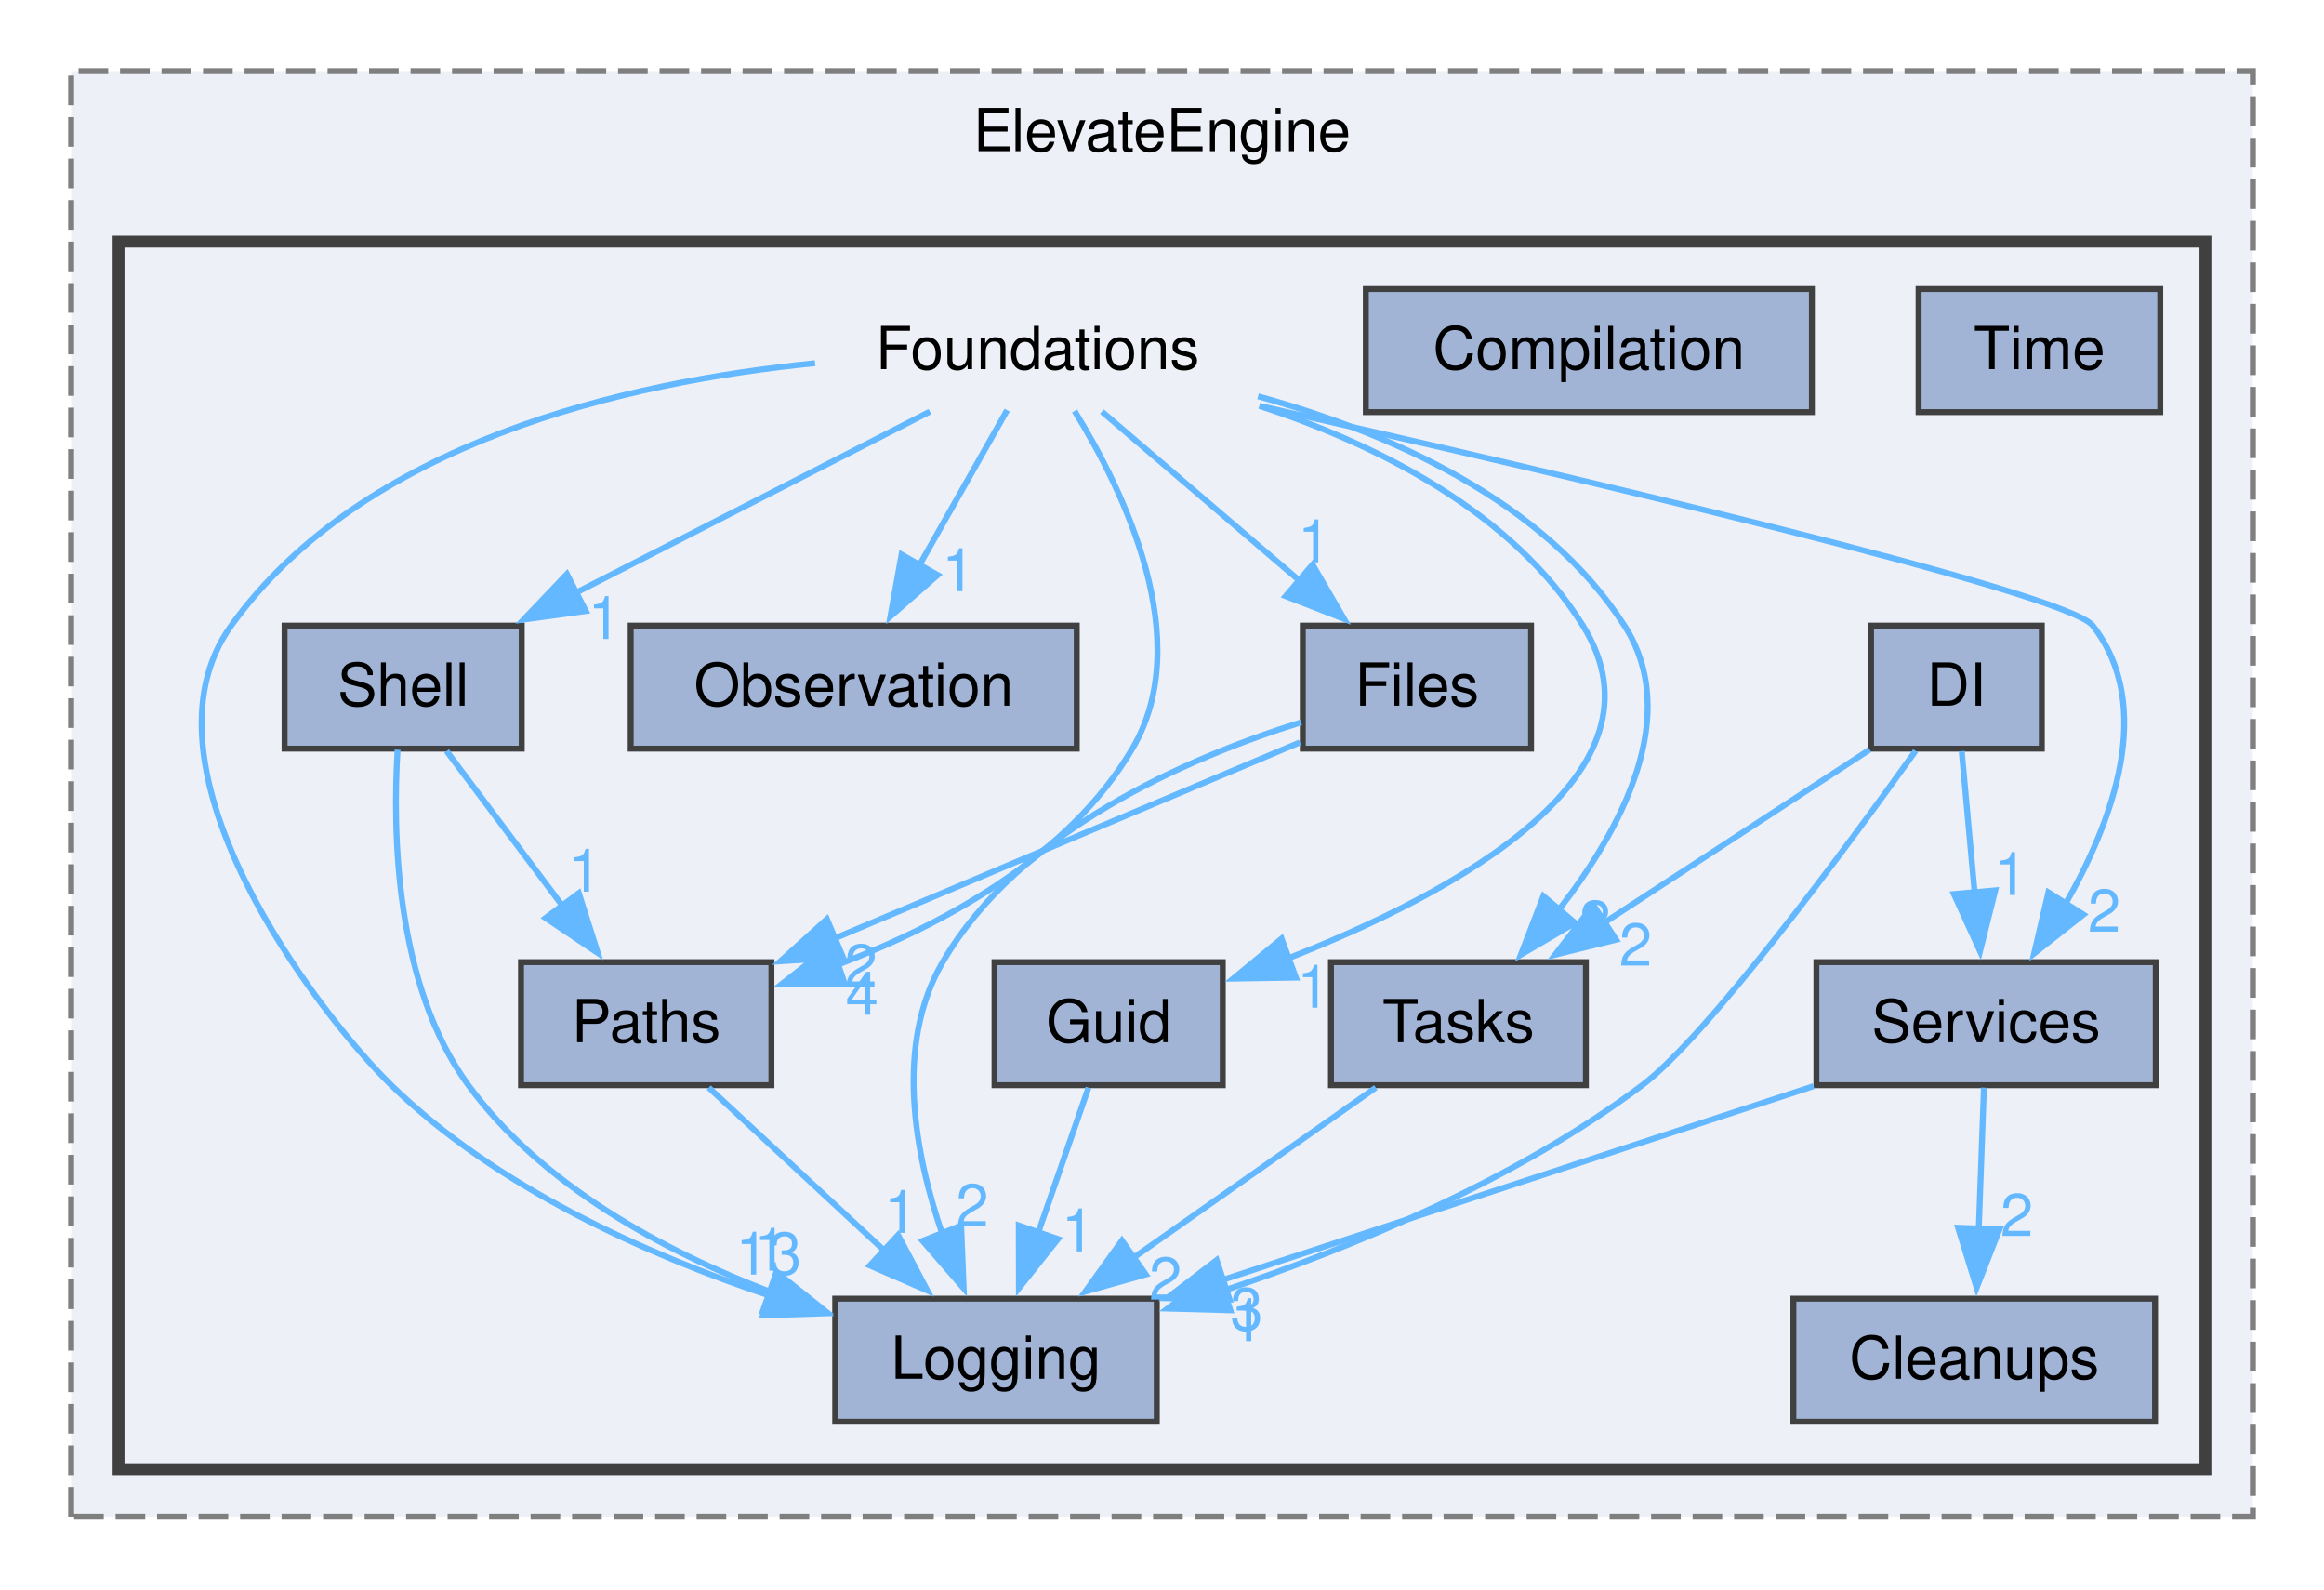
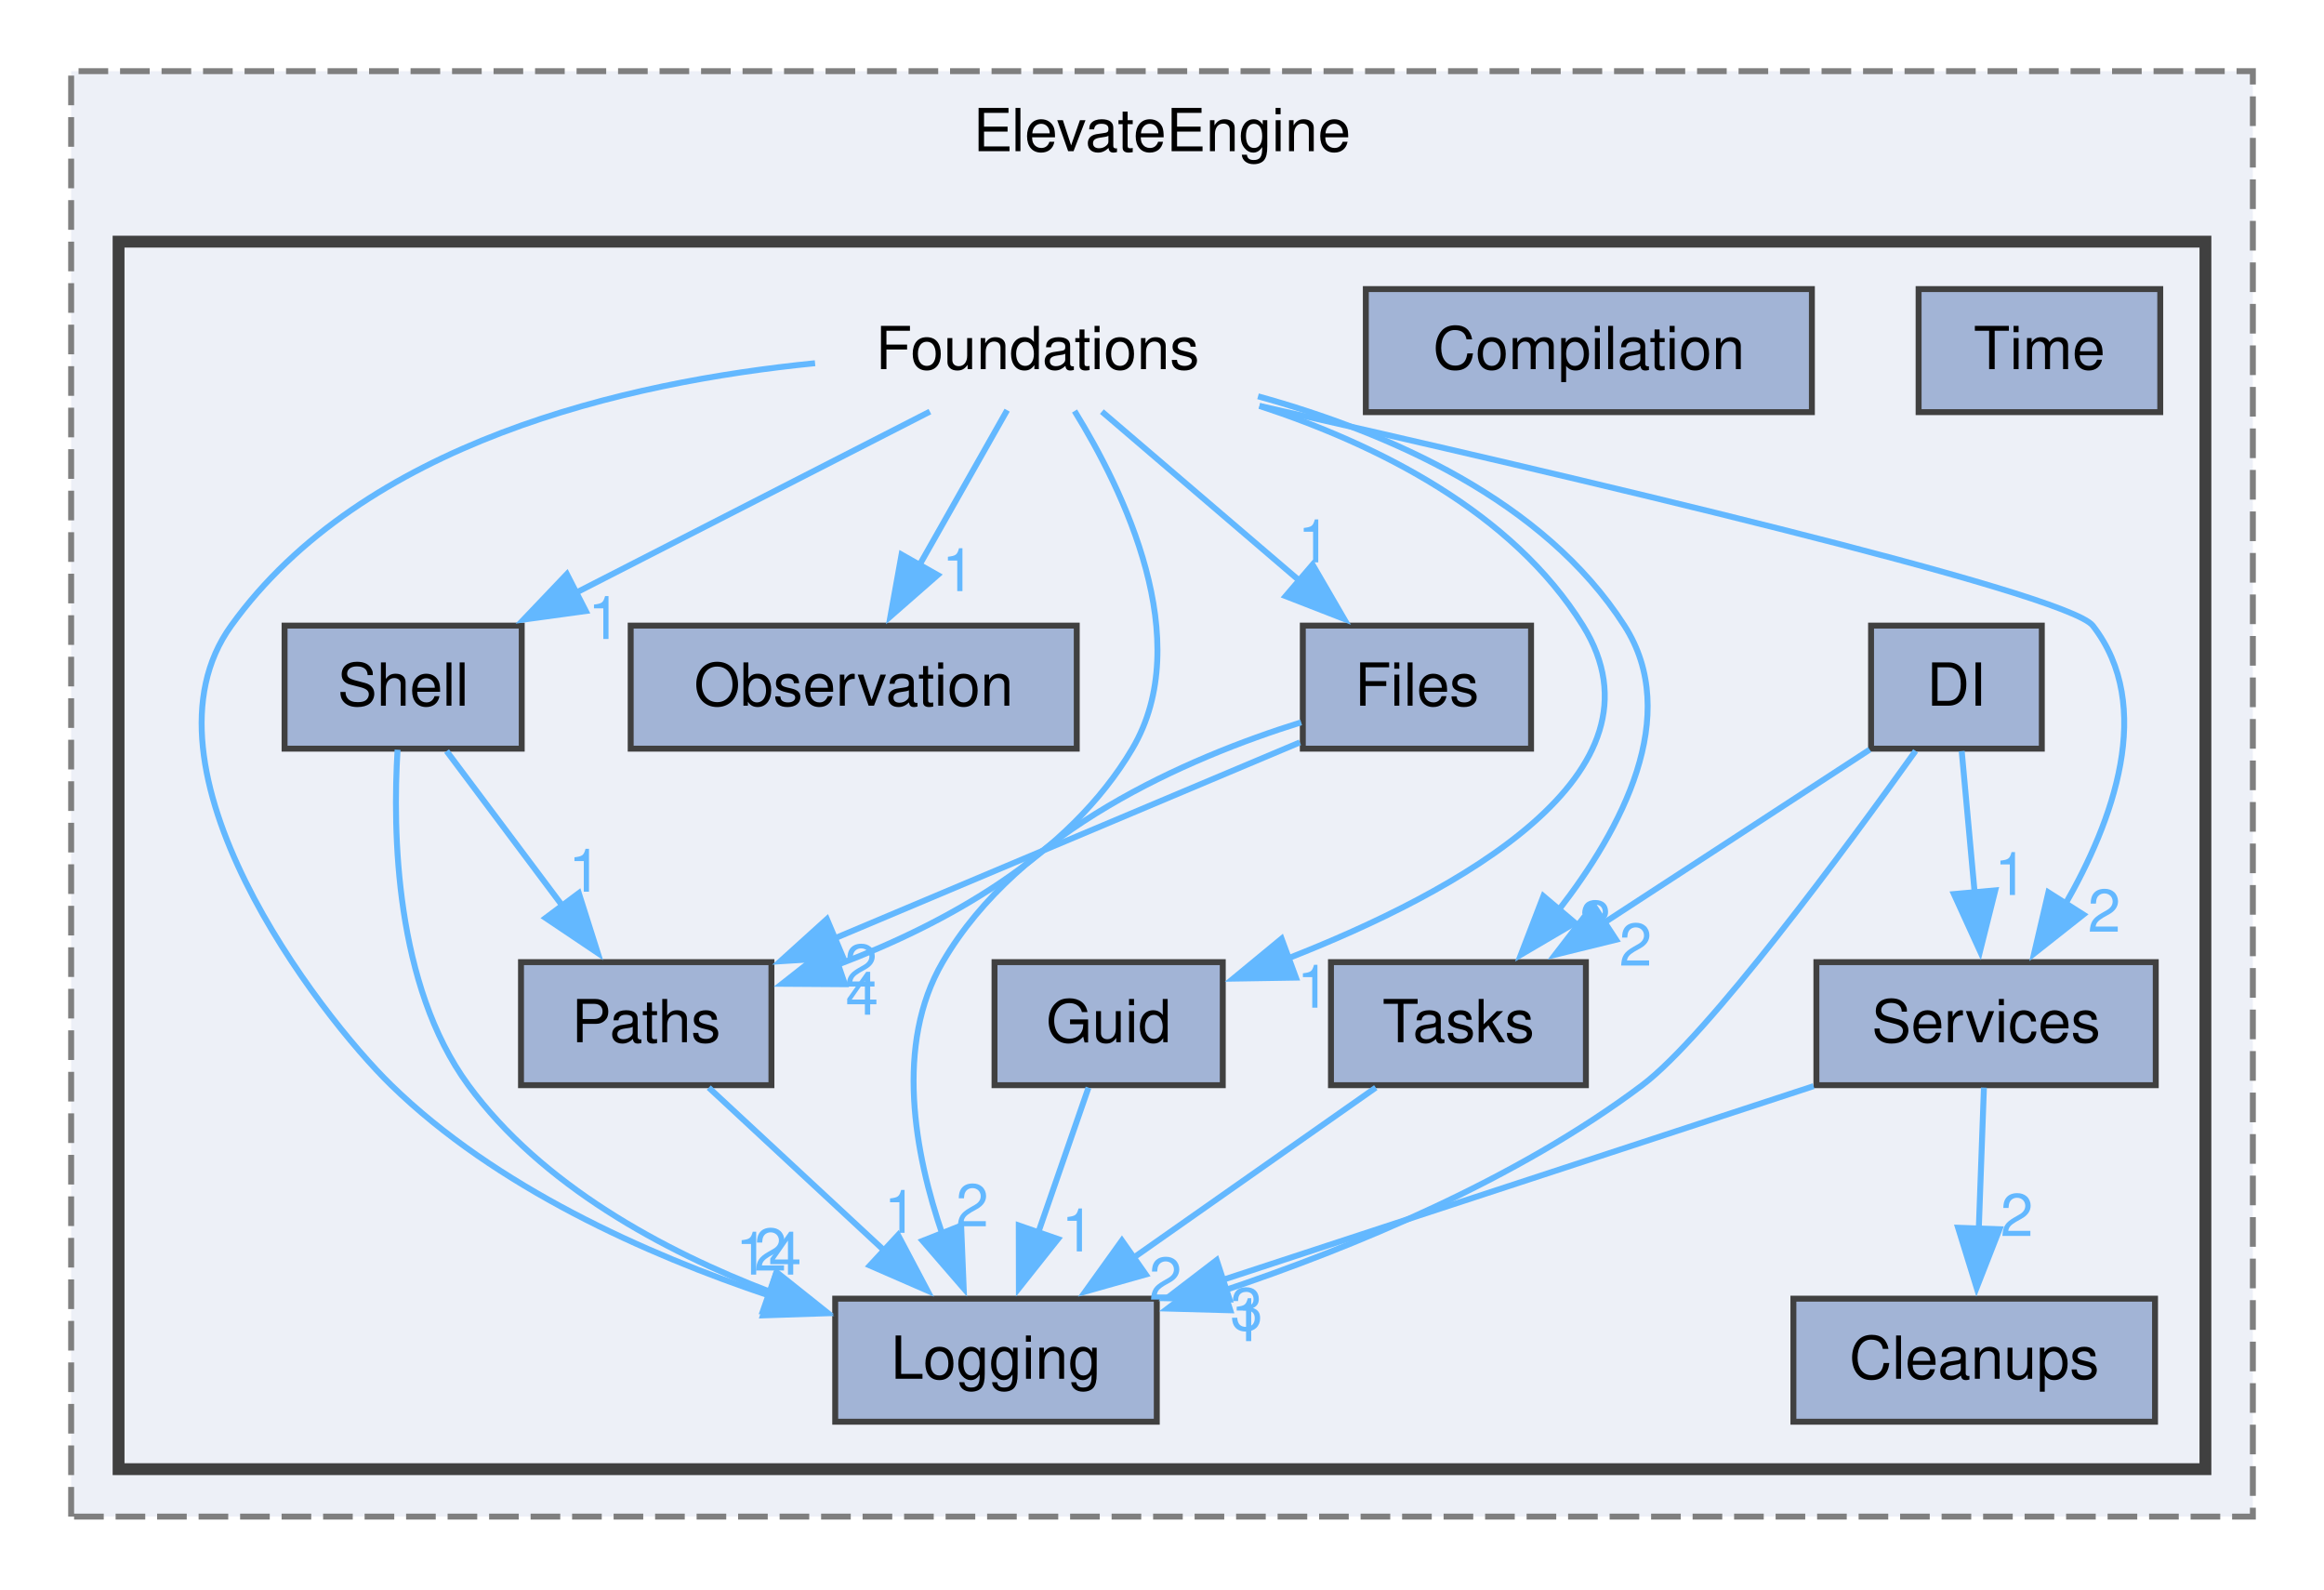
<svg xmlns="http://www.w3.org/2000/svg" xmlns:xlink="http://www.w3.org/1999/xlink" width="392pt" height="268pt" viewBox="0.00 0.00 392.00 268.00">
  <g id="graph0" class="graph" transform="scale(1 1) rotate(0) translate(4 263.75)">
    <g id="clust1" class="cluster">
      <g id="a_clust1">
        <a xlink:href="dir_6ea98a26acc173547edbfbdd6ac77e09.html" target="_top" xlink:title="ElevateEngine">
          <polygon fill="#edf0f7" stroke="#7f7f7f" stroke-dasharray="5,2" points="8,-8 8,-251.75 376,-251.75 376,-8 8,-8" />
          <text xml:space="preserve" text-anchor="middle" x="192" y="-238.25" font-family="Helvetica,sans-Serif" font-size="10.00">ElevateEngine</text>
        </a>
      </g>
    </g>
    <g id="clust2" class="cluster">
      <g id="a_clust2">
        <a xlink:href="dir_d62e76c0d86e9b3187ff9460429c42f2.html" target="_top">
          <polygon fill="#edf0f7" stroke="#404040" stroke-width="2" points="16,-16 16,-223 368,-223 368,-16 16,-16" />
        </a>
      </g>
    </g>
    <g id="node1" class="node">
      <text xml:space="preserve" text-anchor="middle" x="171" y="-201.5" font-family="Helvetica,sans-Serif" font-size="10.00">Foundations</text>
    </g>
    <g id="node5" class="node">
      <g id="a_node5">
        <a xlink:href="dir_ba620ca73c444b89dc2ac8e4d53b6900.html" target="_top" xlink:title="Files">
          <polygon fill="#a2b4d6" stroke="#404040" points="254.25,-158.25 215.75,-158.25 215.75,-137.5 254.25,-137.5 254.25,-158.25" />
          <text xml:space="preserve" text-anchor="middle" x="235" y="-144.75" font-family="Helvetica,sans-Serif" font-size="10.00">Files</text>
        </a>
      </g>
    </g>
    <g id="edge5" class="edge">
      <g id="a_edge5">
        <a xlink:href="dir_000038_000037.html" target="_top">
          <path fill="none" stroke="#63b8ff" d="M181.86,-194.34C191,-186.52 204.3,-175.14 215.31,-165.72" />
          <polygon fill="#63b8ff" stroke="#63b8ff" points="217.4,-168.54 222.72,-159.38 212.85,-163.22 217.4,-168.54" />
        </a>
      </g>
      <g id="a_edge5-headlabel">
        <a xlink:href="dir_000038_000037.html" target="_top" xlink:title="1">
          <text xml:space="preserve" text-anchor="middle" x="217.67" y="-168.92" font-family="Helvetica,sans-Serif" font-size="10.00" fill="#63b8ff">1</text>
        </a>
      </g>
    </g>
    <g id="node6" class="node">
      <g id="a_node6">
        <a xlink:href="dir_e0abd70bf6ca55945b215874c3d81eb1.html" target="_top" xlink:title="Guid">
          <polygon fill="#a2b4d6" stroke="#404040" points="202.25,-101.5 163.75,-101.5 163.75,-80.75 202.25,-80.75 202.25,-101.5" />
          <text xml:space="preserve" text-anchor="middle" x="183" y="-88" font-family="Helvetica,sans-Serif" font-size="10.00">Guid</text>
        </a>
      </g>
    </g>
    <g id="edge7" class="edge">
      <g id="a_edge7">
        <a xlink:href="dir_000038_000043.html" target="_top">
          <path fill="none" stroke="#63b8ff" d="M208.44,-195.3C228.32,-188.77 251.06,-177.46 263,-158.25 278.52,-133.28 241.77,-113.28 213.06,-102.06" />
          <polygon fill="#63b8ff" stroke="#63b8ff" points="214.59,-98.89 204,-98.72 212.17,-105.46 214.59,-98.89" />
        </a>
      </g>
      <g id="a_edge7-headlabel">
        <a xlink:href="dir_000038_000043.html" target="_top" xlink:title="1">
          <text xml:space="preserve" text-anchor="middle" x="217.53" y="-93.82" font-family="Helvetica,sans-Serif" font-size="10.00" fill="#63b8ff">1</text>
        </a>
      </g>
    </g>
    <g id="node7" class="node">
      <g id="a_node7">
        <a xlink:href="dir_7cdfdf669abe9a71851d7c052b1dfbb3.html" target="_top" xlink:title="Logging">
          <polygon fill="#a2b4d6" stroke="#404040" points="191.12,-44.75 136.88,-44.75 136.88,-24 191.12,-24 191.12,-44.75" />
          <text xml:space="preserve" text-anchor="middle" x="164" y="-31.25" font-family="Helvetica,sans-Serif" font-size="10.00">Logging</text>
        </a>
      </g>
    </g>
    <g id="edge4" class="edge">
      <g id="a_edge4">
        <a xlink:href="dir_000038_000052.html" target="_top">
          <path fill="none" stroke="#63b8ff" d="M133.48,-202.5C101.49,-199.32 57.26,-189.15 35,-158.25 17.76,-134.33 49.75,-92.69 62,-80.75 79.65,-63.55 104.93,-52.24 125.9,-45.22" />
          <polygon fill="#63b8ff" stroke="#63b8ff" points="126.78,-48.61 135.28,-42.28 124.69,-41.93 126.78,-48.61" />
        </a>
      </g>
      <g id="a_edge4-headlabel">
-         <a xlink:href="dir_000038_000052.html" target="_top" xlink:title="13">
-           <text xml:space="preserve" text-anchor="middle" x="125.64" y="-48.81" font-family="Helvetica,sans-Serif" font-size="10.00" fill="#63b8ff">13</text>
+         <a xlink:href="dir_000038_000052.html" target="_top" xlink:title="14">
+           <text xml:space="preserve" text-anchor="middle" x="125.64" y="-48.81" font-family="Helvetica,sans-Serif" font-size="10.00" fill="#63b8ff">14</text>
        </a>
      </g>
    </g>
    <g id="node8" class="node">
      <g id="a_node8">
        <a xlink:href="dir_1a508b19abe71074e24f090587e77790.html" target="_top" xlink:title="Observation">
          <polygon fill="#a2b4d6" stroke="#404040" points="177.62,-158.25 102.38,-158.25 102.38,-137.5 177.62,-137.5 177.62,-158.25" />
          <text xml:space="preserve" text-anchor="middle" x="140" y="-144.75" font-family="Helvetica,sans-Serif" font-size="10.00">Observation</text>
        </a>
      </g>
    </g>
    <g id="edge1" class="edge">
      <g id="a_edge1">
        <a xlink:href="dir_000038_000058.html" target="_top">
          <path fill="none" stroke="#63b8ff" d="M165.88,-194.58C161.87,-187.5 156.15,-177.39 151.1,-168.48" />
          <polygon fill="#63b8ff" stroke="#63b8ff" points="154.16,-166.78 146.19,-159.8 148.07,-170.23 154.16,-166.78" />
        </a>
      </g>
      <g id="a_edge1-headlabel">
        <a xlink:href="dir_000038_000058.html" target="_top" xlink:title="1">
          <text xml:space="preserve" text-anchor="middle" x="157.65" y="-164.06" font-family="Helvetica,sans-Serif" font-size="10.00" fill="#63b8ff">1</text>
        </a>
      </g>
    </g>
    <g id="node9" class="node">
      <g id="a_node9">
        <a xlink:href="dir_68bb552396082eb0079796f5a8257575.html" target="_top" xlink:title="Paths">
          <polygon fill="#a2b4d6" stroke="#404040" points="126.12,-101.5 83.88,-101.5 83.88,-80.75 126.12,-80.75 126.12,-101.5" />
          <text xml:space="preserve" text-anchor="middle" x="105" y="-88" font-family="Helvetica,sans-Serif" font-size="10.00">Paths</text>
        </a>
      </g>
    </g>
    <g id="edge3" class="edge">
      <g id="a_edge3">
        <a xlink:href="dir_000038_000061.html" target="_top">
          <path fill="none" stroke="#63b8ff" d="M177.25,-194.44C185.5,-181.07 197.8,-155.81 187,-137.5 176.26,-119.28 155.28,-107.86 137.23,-101.04" />
          <polygon fill="#63b8ff" stroke="#63b8ff" points="138.51,-97.78 127.92,-97.85 136.25,-104.4 138.51,-97.78" />
        </a>
      </g>
      <g id="a_edge3-headlabel">
        <a xlink:href="dir_000038_000061.html" target="_top" xlink:title="4">
          <text xml:space="preserve" text-anchor="middle" x="141.4" y="-92.64" font-family="Helvetica,sans-Serif" font-size="10.00" fill="#63b8ff">4</text>
        </a>
      </g>
    </g>
    <g id="node10" class="node">
      <g id="a_node10">
        <a xlink:href="dir_681f9d2aa2cd109e70b62e1ca43ccae1.html" target="_top" xlink:title="Services">
          <polygon fill="#a2b4d6" stroke="#404040" points="359.62,-101.5 302.38,-101.5 302.38,-80.75 359.62,-80.75 359.62,-101.5" />
          <text xml:space="preserve" text-anchor="middle" x="331" y="-88" font-family="Helvetica,sans-Serif" font-size="10.00">Services</text>
        </a>
      </g>
    </g>
    <g id="edge2" class="edge">
      <g id="a_edge2">
        <a xlink:href="dir_000038_000080.html" target="_top">
          <path fill="none" stroke="#63b8ff" d="M208.44,-195.31C259.34,-183.82 344.62,-163.88 349,-158.25 359.57,-144.64 352.42,-125.26 344.21,-111" />
          <polygon fill="#63b8ff" stroke="#63b8ff" points="347.42,-109.52 339.1,-102.95 341.51,-113.27 347.42,-109.52" />
        </a>
      </g>
      <g id="a_edge2-headlabel">
        <a xlink:href="dir_000038_000080.html" target="_top" xlink:title="2">
          <text xml:space="preserve" text-anchor="middle" x="350.93" y="-106.63" font-family="Helvetica,sans-Serif" font-size="10.00" fill="#63b8ff">2</text>
        </a>
      </g>
    </g>
    <g id="node11" class="node">
      <g id="a_node11">
        <a xlink:href="dir_f868785e31738e3223e91fb8c460092c.html" target="_top" xlink:title="Shell">
          <polygon fill="#a2b4d6" stroke="#404040" points="84,-158.25 44,-158.25 44,-137.5 84,-137.5 84,-158.25" />
          <text xml:space="preserve" text-anchor="middle" x="64" y="-144.75" font-family="Helvetica,sans-Serif" font-size="10.00">Shell</text>
        </a>
      </g>
    </g>
    <g id="edge8" class="edge">
      <g id="a_edge8">
        <a xlink:href="dir_000038_000084.html" target="_top">
          <path fill="none" stroke="#63b8ff" d="M152.85,-194.34C136.52,-185.98 112.25,-173.56 93.2,-163.82" />
          <polygon fill="#63b8ff" stroke="#63b8ff" points="94.81,-160.71 84.31,-159.27 91.62,-166.94 94.81,-160.71" />
        </a>
      </g>
      <g id="a_edge8-headlabel">
        <a xlink:href="dir_000038_000084.html" target="_top" xlink:title="1">
          <text xml:space="preserve" text-anchor="middle" x="97.95" y="-156" font-family="Helvetica,sans-Serif" font-size="10.00" fill="#63b8ff">1</text>
        </a>
      </g>
    </g>
    <g id="node12" class="node">
      <g id="a_node12">
        <a xlink:href="dir_c033a2ca1b88d9fc98ae7bcc88eecc90.html" target="_top" xlink:title="Tasks">
          <polygon fill="#a2b4d6" stroke="#404040" points="263.5,-101.5 220.5,-101.5 220.5,-80.75 263.5,-80.75 263.5,-101.5" />
          <text xml:space="preserve" text-anchor="middle" x="242" y="-88" font-family="Helvetica,sans-Serif" font-size="10.00">Tasks</text>
        </a>
      </g>
    </g>
    <g id="edge6" class="edge">
      <g id="a_edge6">
        <a xlink:href="dir_000038_000087.html" target="_top">
          <path fill="none" stroke="#63b8ff" d="M208.2,-196.92C230.23,-190.83 256.42,-179.41 270,-158.25 279.74,-143.08 269.54,-123.94 258.82,-110.17" />
          <polygon fill="#63b8ff" stroke="#63b8ff" points="261.67,-108.12 252.53,-102.75 256.33,-112.64 261.67,-108.12" />
        </a>
      </g>
      <g id="a_edge6-headlabel">
        <a xlink:href="dir_000038_000087.html" target="_top" xlink:title="3">
          <text xml:space="preserve" text-anchor="middle" x="265.18" y="-104.74" font-family="Helvetica,sans-Serif" font-size="10.00" fill="#63b8ff">3</text>
        </a>
      </g>
    </g>
    <g id="node2" class="node">
      <g id="a_node2">
        <a xlink:href="dir_a6340b81d477d135d3355deadb37f8fd.html" target="_top" xlink:title="Cleanups">
          <polygon fill="#a2b4d6" stroke="#404040" points="359.5,-44.75 298.5,-44.75 298.5,-24 359.5,-24 359.5,-44.75" />
          <text xml:space="preserve" text-anchor="middle" x="329" y="-31.25" font-family="Helvetica,sans-Serif" font-size="10.00">Cleanups</text>
        </a>
      </g>
    </g>
    <g id="node3" class="node">
      <g id="a_node3">
        <a xlink:href="dir_49fd7db97230d34837a67bcdcab3a8ac.html" target="_top" xlink:title="Compilation">
          <polygon fill="#a2b4d6" stroke="#404040" points="301.62,-215 226.38,-215 226.38,-194.25 301.62,-194.25 301.62,-215" />
          <text xml:space="preserve" text-anchor="middle" x="264" y="-201.5" font-family="Helvetica,sans-Serif" font-size="10.00">Compilation</text>
        </a>
      </g>
    </g>
    <g id="node4" class="node">
      <g id="a_node4">
        <a xlink:href="dir_0537e12364aaa95433415ea9a0418a0e.html" target="_top" xlink:title="DI">
          <polygon fill="#a2b4d6" stroke="#404040" points="340.4,-158.25 311.6,-158.25 311.6,-137.5 340.4,-137.5 340.4,-158.25" />
          <text xml:space="preserve" text-anchor="middle" x="326" y="-144.75" font-family="Helvetica,sans-Serif" font-size="10.00">DI</text>
        </a>
      </g>
    </g>
    <g id="edge10" class="edge">
      <g id="a_edge10">
        <a xlink:href="dir_000028_000052.html" target="_top">
          <path fill="none" stroke="#63b8ff" d="M319.11,-137.12C307.46,-120.83 284.05,-89.06 273,-80.75 251.84,-64.84 224.28,-53.43 202.17,-46.03" />
          <polygon fill="#63b8ff" stroke="#63b8ff" points="203.52,-42.79 192.93,-43.08 201.39,-49.46 203.52,-42.79" />
        </a>
      </g>
      <g id="a_edge10-headlabel">
        <a xlink:href="dir_000028_000052.html" target="_top" xlink:title="1">
          <text xml:space="preserve" text-anchor="middle" x="206.36" y="-37.59" font-family="Helvetica,sans-Serif" font-size="10.00" fill="#63b8ff">1</text>
        </a>
      </g>
    </g>
    <g id="edge9" class="edge">
      <g id="a_edge9">
        <a xlink:href="dir_000028_000080.html" target="_top">
          <path fill="none" stroke="#63b8ff" d="M326.89,-137.09C327.5,-130.47 328.32,-121.47 329.07,-113.27" />
          <polygon fill="#63b8ff" stroke="#63b8ff" points="332.55,-113.61 329.98,-103.34 325.58,-112.98 332.55,-113.61" />
        </a>
      </g>
      <g id="a_edge9-headlabel">
        <a xlink:href="dir_000028_000080.html" target="_top" xlink:title="1">
          <text xml:space="preserve" text-anchor="middle" x="335.19" y="-112.82" font-family="Helvetica,sans-Serif" font-size="10.00" fill="#63b8ff">1</text>
        </a>
      </g>
    </g>
    <g id="edge11" class="edge">
      <g id="a_edge11">
        <a xlink:href="dir_000028_000087.html" target="_top">
          <path fill="none" stroke="#63b8ff" d="M311.37,-137.34C298.99,-129.27 281.01,-117.55 266.45,-108.06" />
          <polygon fill="#63b8ff" stroke="#63b8ff" points="268.59,-105.28 258.3,-102.75 264.76,-111.14 268.59,-105.28" />
        </a>
      </g>
      <g id="a_edge11-headlabel">
        <a xlink:href="dir_000028_000087.html" target="_top" xlink:title="2">
          <text xml:space="preserve" text-anchor="middle" x="271.88" y="-100.91" font-family="Helvetica,sans-Serif" font-size="10.00" fill="#63b8ff">2</text>
        </a>
      </g>
    </g>
    <g id="edge13" class="edge">
      <g id="a_edge13">
        <a xlink:href="dir_000037_000052.html" target="_top">
          <path fill="none" stroke="#63b8ff" d="M215.47,-141.94C196.24,-135.93 167.94,-123.71 155,-101.5 146.89,-87.58 150.25,-69.27 155.01,-55.45" />
          <polygon fill="#63b8ff" stroke="#63b8ff" points="158.12,-57.08 158.55,-46.49 151.62,-54.5 158.12,-57.08" />
        </a>
      </g>
      <g id="a_edge13-headlabel">
        <a xlink:href="dir_000037_000052.html" target="_top" xlink:title="2">
          <text xml:space="preserve" text-anchor="middle" x="160" y="-56.94" font-family="Helvetica,sans-Serif" font-size="10.00" fill="#63b8ff">2</text>
        </a>
      </g>
    </g>
    <g id="edge12" class="edge">
      <g id="a_edge12">
        <a xlink:href="dir_000037_000061.html" target="_top">
          <path fill="none" stroke="#63b8ff" d="M215.26,-138.56C194.44,-129.79 161.32,-115.84 136.81,-105.52" />
          <polygon fill="#63b8ff" stroke="#63b8ff" points="138.2,-102.31 127.62,-101.65 135.48,-108.76 138.2,-102.31" />
        </a>
      </g>
      <g id="a_edge12-headlabel">
        <a xlink:href="dir_000037_000061.html" target="_top" xlink:title="2">
          <text xml:space="preserve" text-anchor="middle" x="141.22" y="-97.37" font-family="Helvetica,sans-Serif" font-size="10.00" fill="#63b8ff">2</text>
        </a>
      </g>
    </g>
    <g id="edge14" class="edge">
      <g id="a_edge14">
        <a xlink:href="dir_000043_000052.html" target="_top">
          <path fill="none" stroke="#63b8ff" d="M179.6,-80.34C177.25,-73.56 174.04,-64.3 171.14,-55.94" />
          <polygon fill="#63b8ff" stroke="#63b8ff" points="174.45,-54.81 167.86,-46.51 167.84,-57.1 174.45,-54.81" />
        </a>
      </g>
      <g id="a_edge14-headlabel">
        <a xlink:href="dir_000043_000052.html" target="_top" xlink:title="1">
          <text xml:space="preserve" text-anchor="middle" x="177.81" y="-52.72" font-family="Helvetica,sans-Serif" font-size="10.00" fill="#63b8ff">1</text>
        </a>
      </g>
    </g>
    <g id="edge15" class="edge">
      <g id="a_edge15">
        <a xlink:href="dir_000061_000052.html" target="_top">
          <path fill="none" stroke="#63b8ff" d="M115.55,-80.34C123.77,-72.71 135.4,-61.92 145.2,-52.82" />
          <polygon fill="#63b8ff" stroke="#63b8ff" points="147.48,-55.48 152.43,-46.11 142.72,-50.34 147.48,-55.48" />
        </a>
      </g>
      <g id="a_edge15-headlabel">
        <a xlink:href="dir_000061_000052.html" target="_top" xlink:title="1">
          <text xml:space="preserve" text-anchor="middle" x="147.89" y="-55.85" font-family="Helvetica,sans-Serif" font-size="10.00" fill="#63b8ff">1</text>
        </a>
      </g>
    </g>
    <g id="edge17" class="edge">
      <g id="a_edge17">
        <a xlink:href="dir_000080_000010.html" target="_top">
          <path fill="none" stroke="#63b8ff" d="M330.64,-80.34C330.4,-73.72 330.07,-64.72 329.77,-56.52" />
          <polygon fill="#63b8ff" stroke="#63b8ff" points="333.27,-56.46 329.41,-46.59 326.28,-56.71 333.27,-56.46" />
        </a>
      </g>
      <g id="a_edge17-headlabel">
        <a xlink:href="dir_000080_000010.html" target="_top" xlink:title="2">
          <text xml:space="preserve" text-anchor="middle" x="336.19" y="-55.31" font-family="Helvetica,sans-Serif" font-size="10.00" fill="#63b8ff">2</text>
        </a>
      </g>
    </g>
    <g id="edge16" class="edge">
      <g id="a_edge16">
        <a xlink:href="dir_000080_000052.html" target="_top">
          <path fill="none" stroke="#63b8ff" d="M301.91,-80.59C274.2,-71.5 232.31,-57.77 201.98,-47.83" />
          <polygon fill="#63b8ff" stroke="#63b8ff" points="203.4,-44.61 192.81,-44.82 201.22,-51.26 203.4,-44.61" />
        </a>
      </g>
      <g id="a_edge16-headlabel">
        <a xlink:href="dir_000080_000052.html" target="_top" xlink:title="3">
          <text xml:space="preserve" text-anchor="middle" x="206.27" y="-39.44" font-family="Helvetica,sans-Serif" font-size="10.00" fill="#63b8ff">3</text>
        </a>
      </g>
    </g>
    <g id="edge19" class="edge">
      <g id="a_edge19">
        <a xlink:href="dir_000084_000052.html" target="_top">
          <path fill="none" stroke="#63b8ff" d="M63.06,-137.32C62.21,-123.48 62.62,-97.65 75,-80.75 87.36,-63.87 107.84,-52.82 126.04,-45.86" />
          <polygon fill="#63b8ff" stroke="#63b8ff" points="126.98,-49.23 135.26,-42.63 124.67,-42.63 126.98,-49.23" />
        </a>
      </g>
      <g id="a_edge19-headlabel">
-         <a xlink:href="dir_000084_000052.html" target="_top" xlink:title="1">
-           <text xml:space="preserve" text-anchor="middle" x="125.96" y="-49.48" font-family="Helvetica,sans-Serif" font-size="10.00" fill="#63b8ff">1</text>
+         <a xlink:href="dir_000084_000052.html" target="_top" xlink:title="2">
+           <text xml:space="preserve" text-anchor="middle" x="125.96" y="-49.48" font-family="Helvetica,sans-Serif" font-size="10.00" fill="#63b8ff">2</text>
        </a>
      </g>
    </g>
    <g id="edge18" class="edge">
      <g id="a_edge18">
        <a xlink:href="dir_000084_000061.html" target="_top">
          <path fill="none" stroke="#63b8ff" d="M71.33,-137.09C76.75,-129.85 84.31,-119.76 90.89,-110.97" />
          <polygon fill="#63b8ff" stroke="#63b8ff" points="93.63,-113.14 96.83,-103.04 88.03,-108.95 93.63,-113.14" />
        </a>
      </g>
      <g id="a_edge18-headlabel">
        <a xlink:href="dir_000084_000061.html" target="_top" xlink:title="1">
          <text xml:space="preserve" text-anchor="middle" x="94.66" y="-113.38" font-family="Helvetica,sans-Serif" font-size="10.00" fill="#63b8ff">1</text>
        </a>
      </g>
    </g>
    <g id="edge20" class="edge">
      <g id="a_edge20">
        <a xlink:href="dir_000087_000052.html" target="_top">
          <path fill="none" stroke="#63b8ff" d="M228.06,-80.34C216.63,-72.32 200.23,-60.81 186.89,-51.44" />
          <polygon fill="#63b8ff" stroke="#63b8ff" points="189.26,-48.83 179.06,-45.95 185.24,-54.56 189.26,-48.83" />
        </a>
      </g>
      <g id="a_edge20-headlabel">
        <a xlink:href="dir_000087_000052.html" target="_top" xlink:title="2">
          <text xml:space="preserve" text-anchor="middle" x="192.59" y="-44.58" font-family="Helvetica,sans-Serif" font-size="10.00" fill="#63b8ff">2</text>
        </a>
      </g>
    </g>
    <g id="node13" class="node">
      <g id="a_node13">
        <a xlink:href="dir_0c820215ceabb5a579b31827f68e9d6f.html" target="_top" xlink:title="Time">
          <polygon fill="#a2b4d6" stroke="#404040" points="360.38,-215 319.62,-215 319.62,-194.25 360.38,-194.25 360.38,-215" />
          <text xml:space="preserve" text-anchor="middle" x="340" y="-201.5" font-family="Helvetica,sans-Serif" font-size="10.00">Time</text>
        </a>
      </g>
    </g>
  </g>
</svg>
